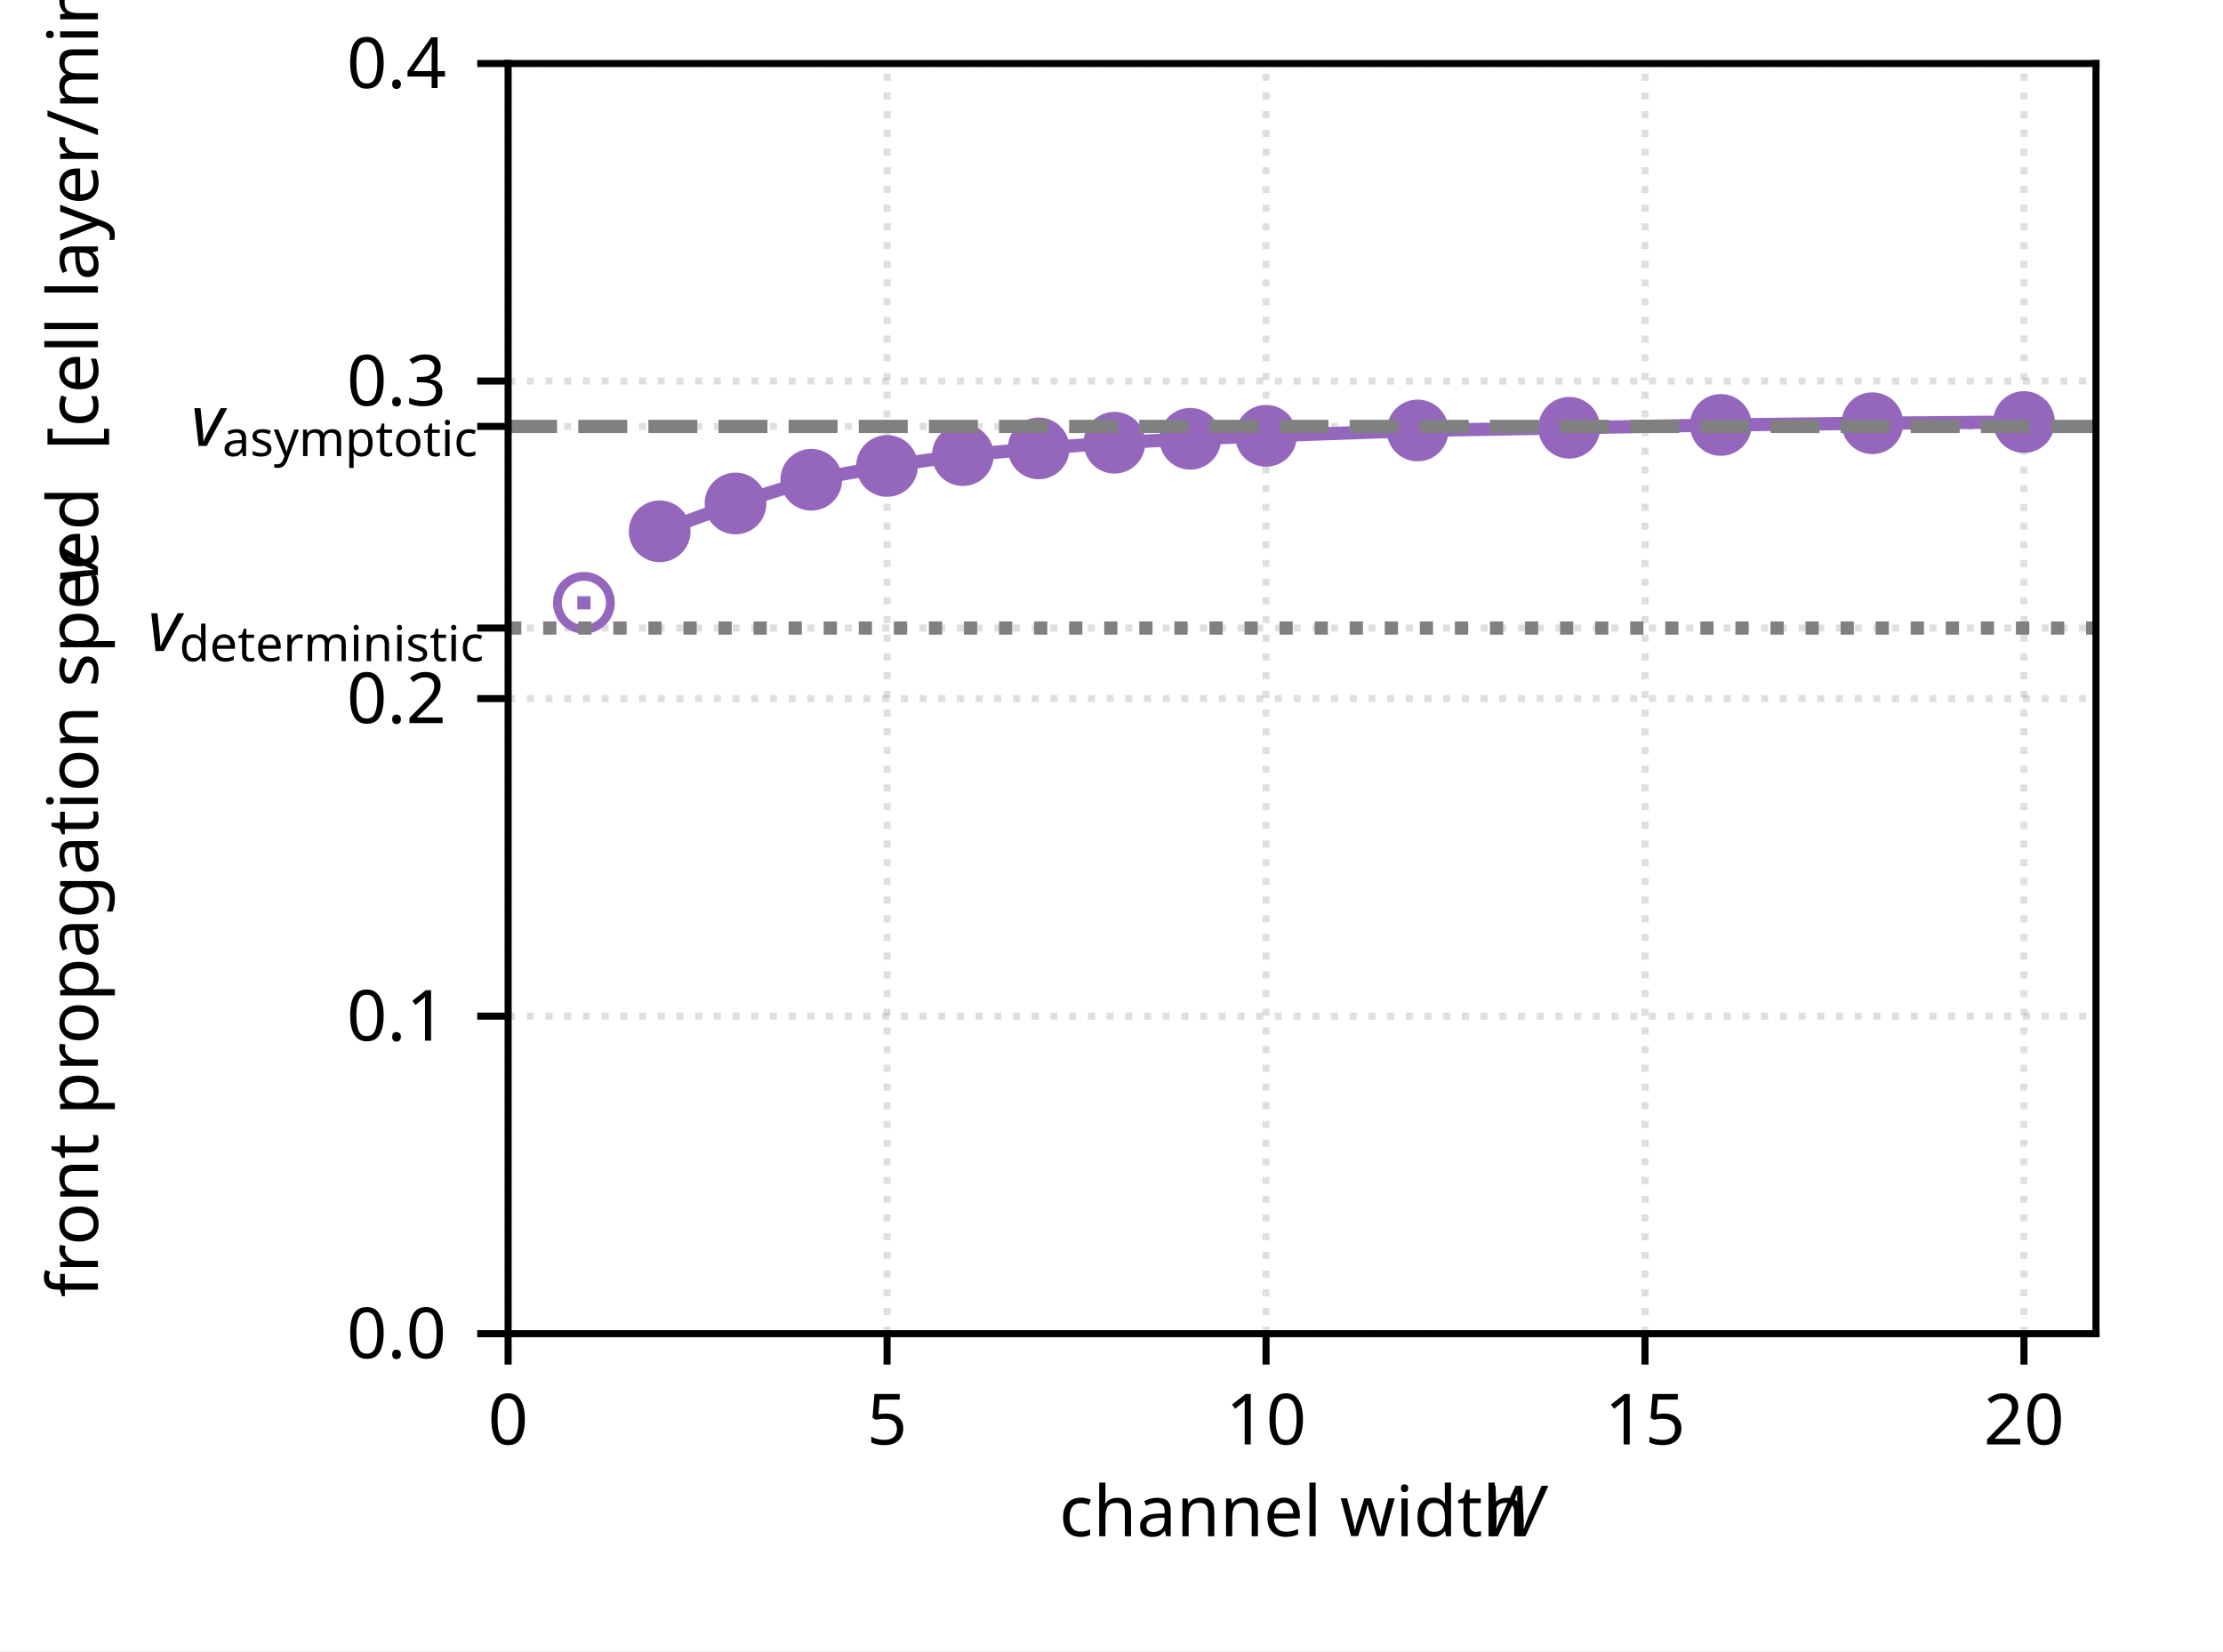
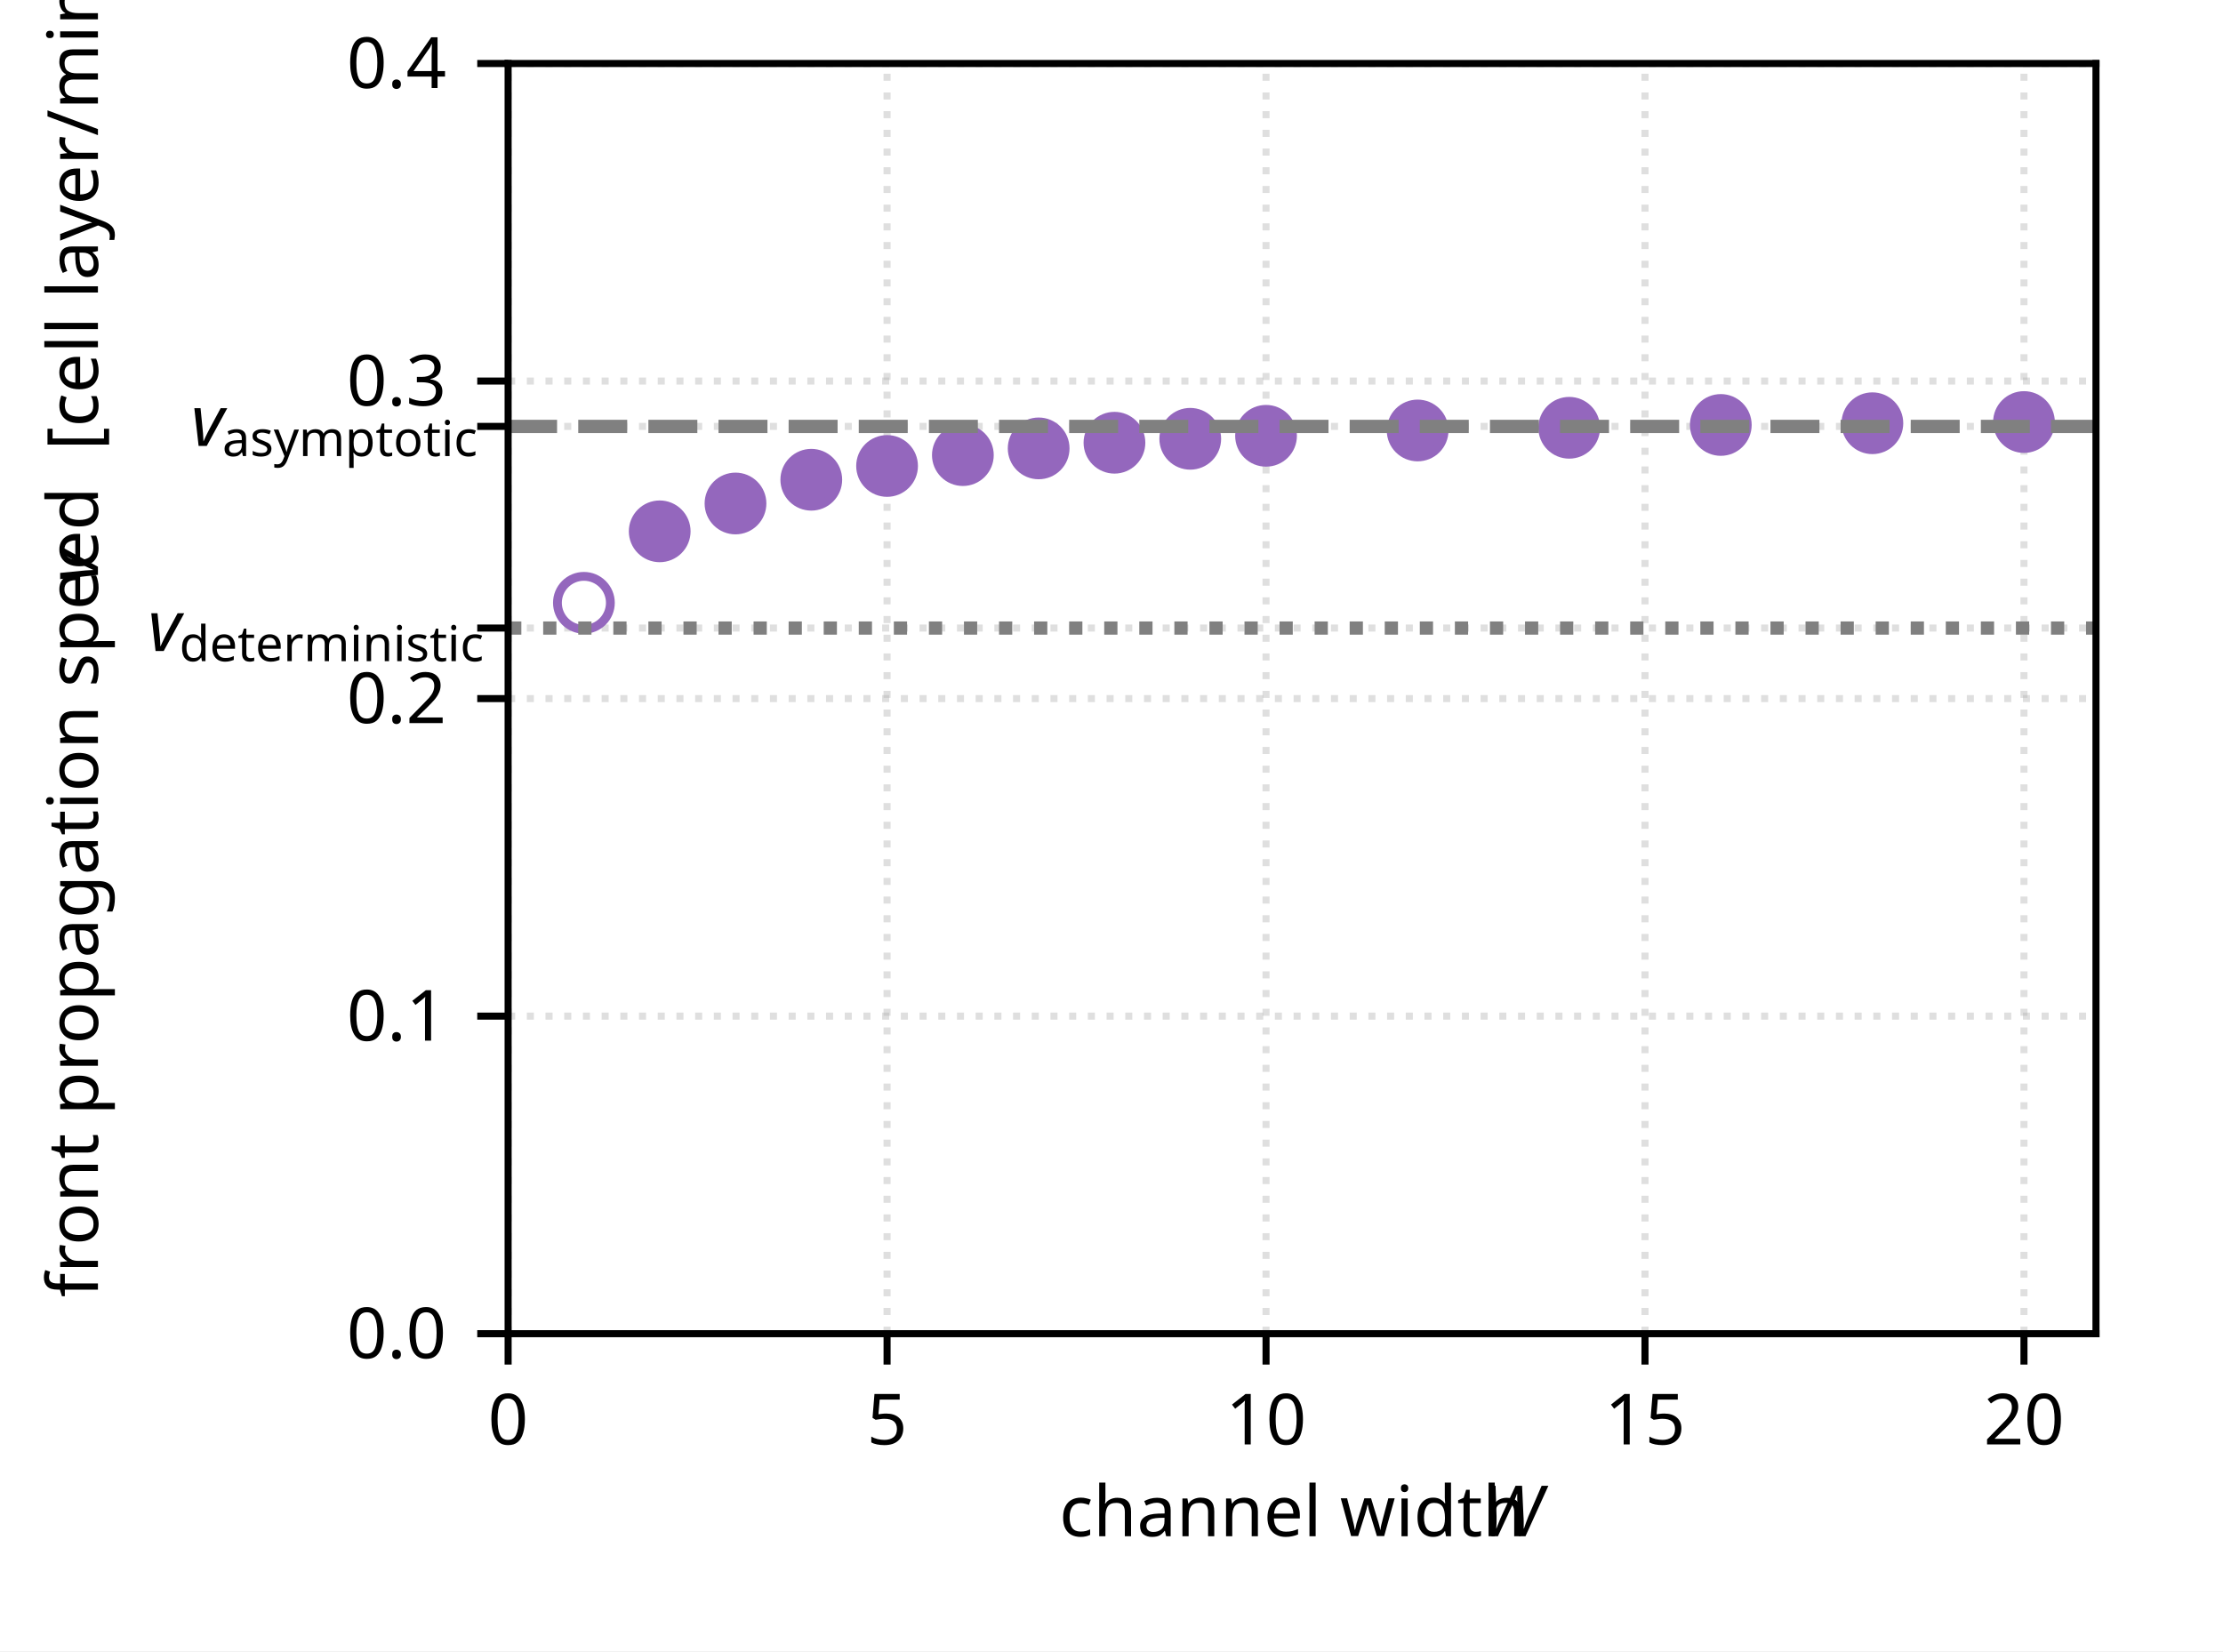
<svg xmlns="http://www.w3.org/2000/svg" xmlns:xlink="http://www.w3.org/1999/xlink" width="252pt" height="187.2pt" viewBox="0 0 252 187.2" version="1.1">
  <defs>
    <style type="text/css">*{stroke-linejoin: round; stroke-linecap: butt}</style>
  </defs>
  <g id="figure_1">
    <g id="patch_1">
      <path d="M 0 187.2  L 252 187.2  L 252 0  L 0 0  z " style="fill: #ffffff" />
    </g>
    <g id="axes_1">
      <g id="patch_2">
        <path d="M 57.6 151.2  L 237.6 151.2  L 237.6 7.2  L 57.6 7.2  z " style="fill: #ffffff" />
      </g>
      <g id="matplotlib.axis_1">
        <g id="xtick_1">
          <g id="line2d_1">
-             <path d="M 57.6 151.2  L 57.6 7.2  " clip-path="url(#p3d68b5c949)" style="fill: none; stroke-dasharray: 0.8,1.32; stroke-dashoffset: 0; stroke: #b0b0b0; stroke-opacity: 0.4; stroke-width: 0.8" />
+             <path d="M 57.6 151.2  L 57.6 7.2  " clip-path="url(#p779a627b81)" style="fill: none; stroke-dasharray: 0.8,1.32; stroke-dashoffset: 0; stroke: #b0b0b0; stroke-opacity: 0.4; stroke-width: 0.8" />
          </g>
          <g id="line2d_2">
            <defs>
-               <path id="m4c61e1cb1e" d="M 0 0  L 0 3.5  " style="stroke: #000000; stroke-width: 0.8" />
+               <path id="m2474c13d76" d="M 0 0  L 0 3.5  " style="stroke: #000000; stroke-width: 0.8" />
            </defs>
            <g>
-               <use xlink:href="#m4c61e1cb1e" x="57.6" y="151.2" style="stroke: #000000; stroke-width: 0.8" />
+               <use xlink:href="#m2474c13d76" x="57.6" y="151.2" style="stroke: #000000; stroke-width: 0.8" />
            </g>
          </g>
          <g id="text_1">
            <text style="font: 8px 'Carlito', sans-serif; text-anchor: middle" x="57.6" y="163.755" transform="rotate(-0 57.6 163.755)">0</text>
          </g>
        </g>
        <g id="xtick_2">
          <g id="line2d_3">
-             <path d="M 100.559 151.2  L 100.559 7.2  " clip-path="url(#p3d68b5c949)" style="fill: none; stroke-dasharray: 0.8,1.32; stroke-dashoffset: 0; stroke: #b0b0b0; stroke-opacity: 0.4; stroke-width: 0.8" />
+             <path d="M 100.559 151.2  L 100.559 7.2  " clip-path="url(#p779a627b81)" style="fill: none; stroke-dasharray: 0.8,1.32; stroke-dashoffset: 0; stroke: #b0b0b0; stroke-opacity: 0.4; stroke-width: 0.8" />
          </g>
          <g id="line2d_4">
            <g>
-               <use xlink:href="#m4c61e1cb1e" x="100.559" y="151.2" style="stroke: #000000; stroke-width: 0.8" />
+               <use xlink:href="#m2474c13d76" x="100.559" y="151.2" style="stroke: #000000; stroke-width: 0.8" />
            </g>
          </g>
          <g id="text_2">
            <text style="font: 8px 'Carlito', sans-serif; text-anchor: middle" x="100.559" y="163.755" transform="rotate(-0 100.5594 163.755)">5</text>
          </g>
        </g>
        <g id="xtick_3">
          <g id="line2d_5">
-             <path d="M 143.519 151.2  L 143.519 7.2  " clip-path="url(#p3d68b5c949)" style="fill: none; stroke-dasharray: 0.8,1.32; stroke-dashoffset: 0; stroke: #b0b0b0; stroke-opacity: 0.4; stroke-width: 0.8" />
+             <path d="M 143.519 151.2  L 143.519 7.2  " clip-path="url(#p779a627b81)" style="fill: none; stroke-dasharray: 0.8,1.32; stroke-dashoffset: 0; stroke: #b0b0b0; stroke-opacity: 0.4; stroke-width: 0.8" />
          </g>
          <g id="line2d_6">
            <g>
-               <use xlink:href="#m4c61e1cb1e" x="143.519" y="151.2" style="stroke: #000000; stroke-width: 0.8" />
+               <use xlink:href="#m2474c13d76" x="143.519" y="151.2" style="stroke: #000000; stroke-width: 0.8" />
            </g>
          </g>
          <g id="text_3">
            <text style="font: 8px 'Carlito', sans-serif; text-anchor: middle" x="143.519" y="163.755" transform="rotate(-0 143.5189 163.755)">10</text>
          </g>
        </g>
        <g id="xtick_4">
          <g id="line2d_7">
-             <path d="M 186.478 151.2  L 186.478 7.2  " clip-path="url(#p3d68b5c949)" style="fill: none; stroke-dasharray: 0.8,1.32; stroke-dashoffset: 0; stroke: #b0b0b0; stroke-opacity: 0.4; stroke-width: 0.8" />
+             <path d="M 186.478 151.2  L 186.478 7.2  " clip-path="url(#p779a627b81)" style="fill: none; stroke-dasharray: 0.8,1.32; stroke-dashoffset: 0; stroke: #b0b0b0; stroke-opacity: 0.4; stroke-width: 0.8" />
          </g>
          <g id="line2d_8">
            <g>
-               <use xlink:href="#m4c61e1cb1e" x="186.478" y="151.2" style="stroke: #000000; stroke-width: 0.8" />
+               <use xlink:href="#m2474c13d76" x="186.478" y="151.2" style="stroke: #000000; stroke-width: 0.8" />
            </g>
          </g>
          <g id="text_4">
            <text style="font: 8px 'Carlito', sans-serif; text-anchor: middle" x="186.478" y="163.755" transform="rotate(-0 186.4783 163.755)">15</text>
          </g>
        </g>
        <g id="xtick_5">
          <g id="line2d_9">
-             <path d="M 229.438 151.2  L 229.438 7.2  " clip-path="url(#p3d68b5c949)" style="fill: none; stroke-dasharray: 0.8,1.32; stroke-dashoffset: 0; stroke: #b0b0b0; stroke-opacity: 0.4; stroke-width: 0.8" />
+             <path d="M 229.438 151.2  L 229.438 7.2  " clip-path="url(#p779a627b81)" style="fill: none; stroke-dasharray: 0.8,1.32; stroke-dashoffset: 0; stroke: #b0b0b0; stroke-opacity: 0.4; stroke-width: 0.8" />
          </g>
          <g id="line2d_10">
            <g>
-               <use xlink:href="#m4c61e1cb1e" x="229.438" y="151.2" style="stroke: #000000; stroke-width: 0.8" />
+               <use xlink:href="#m2474c13d76" x="229.438" y="151.2" style="stroke: #000000; stroke-width: 0.8" />
            </g>
          </g>
          <g id="text_5">
            <text style="font: 8px 'Carlito', sans-serif; text-anchor: middle" x="229.438" y="163.755" transform="rotate(-0 229.4377 163.755)">20</text>
          </g>
        </g>
        <g id="text_6">
          <g transform="translate(120.08 174.5987)">
            <text>
              <tspan style="font: 8px 'Carlito'" x="0 3.383 7.586 11.418 15.621 19.824 23.805 25.641 27.449 33.168 35.004 39.207 41.887 46.09" y="-0.438">channel width </tspan>
              <tspan style="font: italic 8px 'Carlito'" x="47.898" y="-0.438">W</tspan>
            </text>
          </g>
        </g>
      </g>
      <g id="matplotlib.axis_2">
        <g id="ytick_1">
          <g id="line2d_11">
-             <path d="M 57.6 151.2  L 237.6 151.2  " clip-path="url(#p3d68b5c949)" style="fill: none; stroke-dasharray: 0.8,1.32; stroke-dashoffset: 0; stroke: #b0b0b0; stroke-opacity: 0.4; stroke-width: 0.8" />
+             <path d="M 57.6 151.2  L 237.6 151.2  " clip-path="url(#p779a627b81)" style="fill: none; stroke-dasharray: 0.8,1.32; stroke-dashoffset: 0; stroke: #b0b0b0; stroke-opacity: 0.4; stroke-width: 0.8" />
          </g>
          <g id="line2d_12">
            <defs>
-               <path id="m2efc1d0890" d="M 0 0  L -3.5 0  " style="stroke: #000000; stroke-width: 0.8" />
+               <path id="m196670c2c4" d="M 0 0  L -3.5 0  " style="stroke: #000000; stroke-width: 0.8" />
            </defs>
            <g>
-               <use xlink:href="#m2efc1d0890" x="57.6" y="151.2" style="stroke: #000000; stroke-width: 0.8" />
+               <use xlink:href="#m196670c2c4" x="57.6" y="151.2" style="stroke: #000000; stroke-width: 0.8" />
            </g>
          </g>
          <g id="text_7">
            <text style="font: 8px 'Carlito', sans-serif; text-anchor: end" x="50.6" y="153.977" transform="rotate(-0 50.6 153.9775)">0.0</text>
          </g>
        </g>
        <g id="ytick_2">
          <g id="line2d_13">
-             <path d="M 57.6 115.2  L 237.6 115.2  " clip-path="url(#p3d68b5c949)" style="fill: none; stroke-dasharray: 0.8,1.32; stroke-dashoffset: 0; stroke: #b0b0b0; stroke-opacity: 0.4; stroke-width: 0.8" />
+             <path d="M 57.6 115.2  L 237.6 115.2  " clip-path="url(#p779a627b81)" style="fill: none; stroke-dasharray: 0.8,1.32; stroke-dashoffset: 0; stroke: #b0b0b0; stroke-opacity: 0.4; stroke-width: 0.8" />
          </g>
          <g id="line2d_14">
            <g>
-               <use xlink:href="#m2efc1d0890" x="57.6" y="115.2" style="stroke: #000000; stroke-width: 0.8" />
+               <use xlink:href="#m196670c2c4" x="57.6" y="115.2" style="stroke: #000000; stroke-width: 0.8" />
            </g>
          </g>
          <g id="text_8">
            <text style="font: 8px 'Carlito', sans-serif; text-anchor: end" x="50.6" y="117.978" transform="rotate(-0 50.6 117.9775)">0.1</text>
          </g>
        </g>
        <g id="ytick_3">
          <g id="line2d_15">
-             <path d="M 57.6 79.2  L 237.6 79.2  " clip-path="url(#p3d68b5c949)" style="fill: none; stroke-dasharray: 0.8,1.32; stroke-dashoffset: 0; stroke: #b0b0b0; stroke-opacity: 0.4; stroke-width: 0.8" />
+             <path d="M 57.6 79.2  L 237.6 79.2  " clip-path="url(#p779a627b81)" style="fill: none; stroke-dasharray: 0.8,1.32; stroke-dashoffset: 0; stroke: #b0b0b0; stroke-opacity: 0.4; stroke-width: 0.8" />
          </g>
          <g id="line2d_16">
            <g>
-               <use xlink:href="#m2efc1d0890" x="57.6" y="79.2" style="stroke: #000000; stroke-width: 0.8" />
+               <use xlink:href="#m196670c2c4" x="57.6" y="79.2" style="stroke: #000000; stroke-width: 0.8" />
            </g>
          </g>
          <g id="text_9">
            <text style="font: 8px 'Carlito', sans-serif; text-anchor: end" x="50.6" y="81.978" transform="rotate(-0 50.6 81.9775)">0.2</text>
          </g>
        </g>
        <g id="ytick_4">
          <g id="line2d_17">
-             <path d="M 57.6 43.2  L 237.6 43.2  " clip-path="url(#p3d68b5c949)" style="fill: none; stroke-dasharray: 0.8,1.32; stroke-dashoffset: 0; stroke: #b0b0b0; stroke-opacity: 0.4; stroke-width: 0.8" />
+             <path d="M 57.6 43.2  L 237.6 43.2  " clip-path="url(#p779a627b81)" style="fill: none; stroke-dasharray: 0.8,1.32; stroke-dashoffset: 0; stroke: #b0b0b0; stroke-opacity: 0.4; stroke-width: 0.8" />
          </g>
          <g id="line2d_18">
            <g>
-               <use xlink:href="#m2efc1d0890" x="57.6" y="43.2" style="stroke: #000000; stroke-width: 0.8" />
+               <use xlink:href="#m196670c2c4" x="57.6" y="43.2" style="stroke: #000000; stroke-width: 0.8" />
            </g>
          </g>
          <g id="text_10">
            <text style="font: 8px 'Carlito', sans-serif; text-anchor: end" x="50.6" y="45.977" transform="rotate(-0 50.6 45.9775)">0.3</text>
          </g>
        </g>
        <g id="ytick_5">
          <g id="line2d_19">
-             <path d="M 57.6 7.2  L 237.6 7.2  " clip-path="url(#p3d68b5c949)" style="fill: none; stroke-dasharray: 0.8,1.32; stroke-dashoffset: 0; stroke: #b0b0b0; stroke-opacity: 0.4; stroke-width: 0.8" />
+             <path d="M 57.6 7.2  L 237.6 7.2  " clip-path="url(#p779a627b81)" style="fill: none; stroke-dasharray: 0.8,1.32; stroke-dashoffset: 0; stroke: #b0b0b0; stroke-opacity: 0.4; stroke-width: 0.8" />
          </g>
          <g id="line2d_20">
            <g>
-               <use xlink:href="#m2efc1d0890" x="57.6" y="7.2" style="stroke: #000000; stroke-width: 0.8" />
+               <use xlink:href="#m196670c2c4" x="57.6" y="7.2" style="stroke: #000000; stroke-width: 0.8" />
            </g>
          </g>
          <g id="text_11">
            <text style="font: 8px 'Carlito', sans-serif; text-anchor: end" x="50.6" y="9.977" transform="rotate(-0 50.6 9.9775)">0.4</text>
          </g>
        </g>
        <g id="ytick_6">
          <g id="line2d_21">
-             <path d="M 57.6 71.2  L 237.6 71.2  " clip-path="url(#p3d68b5c949)" style="fill: none; stroke-dasharray: 0.8,1.32; stroke-dashoffset: 0; stroke: #b0b0b0; stroke-opacity: 0.4; stroke-width: 0.8" />
+             <path d="M 57.6 71.2  L 237.6 71.2  " clip-path="url(#p779a627b81)" style="fill: none; stroke-dasharray: 0.8,1.32; stroke-dashoffset: 0; stroke: #b0b0b0; stroke-opacity: 0.4; stroke-width: 0.8" />
          </g>
          <g id="line2d_22">
            <g>
-               <use xlink:href="#m2efc1d0890" x="57.6" y="71.2" style="stroke: #000000; stroke-width: 0.8" />
+               <use xlink:href="#m196670c2c4" x="57.6" y="71.2" style="stroke: #000000; stroke-width: 0.8" />
            </g>
          </g>
          <g id="text_12">
            <g transform="translate(16.76 73.9775)">
              <text>
                <tspan style="font: italic 8px 'Carlito'" x="0" y="-0.172">v</tspan>
                <tspan style="font: 5.6px 'Carlito'" x="3.566 6.509 9.295 11.171 13.957 15.909 20.383 21.668 24.61 25.895 28.086 29.961 31.246" y="0.977">deterministic</tspan>
              </text>
            </g>
          </g>
        </g>
        <g id="ytick_7">
          <g id="line2d_23">
-             <path d="M 57.6 48.343  L 237.6 48.343  " clip-path="url(#p3d68b5c949)" style="fill: none; stroke-dasharray: 0.8,1.32; stroke-dashoffset: 0; stroke: #b0b0b0; stroke-opacity: 0.4; stroke-width: 0.8" />
+             <path d="M 57.6 48.343  L 237.6 48.343  " clip-path="url(#p779a627b81)" style="fill: none; stroke-dasharray: 0.8,1.32; stroke-dashoffset: 0; stroke: #b0b0b0; stroke-opacity: 0.4; stroke-width: 0.8" />
          </g>
          <g id="line2d_24">
            <g>
-               <use xlink:href="#m2efc1d0890" x="57.6" y="48.343" style="stroke: #000000; stroke-width: 0.8" />
+               <use xlink:href="#m196670c2c4" x="57.6" y="48.343" style="stroke: #000000; stroke-width: 0.8" />
            </g>
          </g>
          <g id="text_13">
            <g transform="translate(21.64 50.72473)">
              <text>
                <tspan style="font: italic 8px 'Carlito'" x="0" y="-0.172">v</tspan>
                <tspan style="font: 5.6px 'Carlito'" x="3.566 6.249 8.439 10.974 15.447 18.389 20.265 23.218 25.094 26.379" y="0.977">asymptotic</tspan>
              </text>
            </g>
          </g>
        </g>
        <g id="text_14">
          <g transform="translate(11.32 147.08) rotate(-90)">
            <text>
              <tspan style="font: 8px 'Carlito'" x="0 2.441 5.23 9.449 13.652 16.332 18.141 22.344 25.133 29.352 33.555 37.387 41.152 44.984 47.664 49.5 53.719 57.922 59.73 62.859 67.062 71.043 75.023 79.227 84.602 86.41 88.863 92.246 96.227 98.062 99.898 101.707 103.543 107.375 110.996 114.977 117.766 120.855 127.246 129.082 133.285" y="-0.219">front propagation speed  [cell layer/min]</tspan>
              <tspan style="font: italic 8px 'Carlito'" x="81.035" y="-0.219">v</tspan>
            </text>
          </g>
        </g>
      </g>
      <g id="line2d_25">
-         <path clip-path="url(#p3d68b5c949)" style="fill: none; stroke: #9467bd; stroke-width: 1.5; stroke-linecap: square" />
        <defs>
-           <path id="md5934ad8be" d="M 0 3  C 0.796 3 1.559 2.684 2.121 2.121  C 2.684 1.559 3 0.796 3 0  C 3 -0.796 2.684 -1.559 2.121 -2.121  C 1.559 -2.684 0.796 -3 0 -3  C -0.796 -3 -1.559 -2.684 -2.121 -2.121  C -2.684 -1.559 -3 -0.796 -3 0  C -3 0.796 -2.684 1.559 -2.121 2.121  C -1.559 2.684 -0.796 3 0 3  z " style="stroke: #9467bd" />
+           <path id="mc825a7ca50" d="M 0 3  C 0.796 3 1.559 2.684 2.121 2.121  C 2.684 1.559 3 0.796 3 0  C 3 -0.796 2.684 -1.559 2.121 -2.121  C 1.559 -2.684 0.796 -3 0 -3  C -0.796 -3 -1.559 -2.684 -2.121 -2.121  C -2.684 -1.559 -3 -0.796 -3 0  C -3 0.796 -2.684 1.559 -2.121 2.121  C -1.559 2.684 -0.796 3 0 3  z " style="stroke: #9467bd" />
        </defs>
-         <g clip-path="url(#p3d68b5c949)" />
+         <g clip-path="url(#p779a627b81)" />
      </g>
      <g id="line2d_26">
-         <path d="M 74.784 60.237  L 83.376 57.08  L 91.968 54.388  L 100.559 52.826  L 109.151 51.596  L 117.743 50.834  L 126.335 50.192  L 134.927 49.746  L 143.519 49.407  L 160.703 48.803  L 177.886 48.497  L 195.07 48.177  L 212.254 47.982  L 229.438 47.847  " clip-path="url(#p3d68b5c949)" style="fill: none; stroke: #9467bd; stroke-width: 1.5; stroke-linecap: square" />
-         <g clip-path="url(#p3d68b5c949)">
-           <use xlink:href="#md5934ad8be" x="74.784" y="60.237" style="fill: #9467bd; stroke: #9467bd" />
-           <use xlink:href="#md5934ad8be" x="83.376" y="57.08" style="fill: #9467bd; stroke: #9467bd" />
-           <use xlink:href="#md5934ad8be" x="91.968" y="54.388" style="fill: #9467bd; stroke: #9467bd" />
-           <use xlink:href="#md5934ad8be" x="100.559" y="52.826" style="fill: #9467bd; stroke: #9467bd" />
-           <use xlink:href="#md5934ad8be" x="109.151" y="51.596" style="fill: #9467bd; stroke: #9467bd" />
-           <use xlink:href="#md5934ad8be" x="117.743" y="50.834" style="fill: #9467bd; stroke: #9467bd" />
-           <use xlink:href="#md5934ad8be" x="126.335" y="50.192" style="fill: #9467bd; stroke: #9467bd" />
-           <use xlink:href="#md5934ad8be" x="134.927" y="49.746" style="fill: #9467bd; stroke: #9467bd" />
-           <use xlink:href="#md5934ad8be" x="143.519" y="49.407" style="fill: #9467bd; stroke: #9467bd" />
-           <use xlink:href="#md5934ad8be" x="160.703" y="48.803" style="fill: #9467bd; stroke: #9467bd" />
-           <use xlink:href="#md5934ad8be" x="177.886" y="48.497" style="fill: #9467bd; stroke: #9467bd" />
-           <use xlink:href="#md5934ad8be" x="195.07" y="48.177" style="fill: #9467bd; stroke: #9467bd" />
-           <use xlink:href="#md5934ad8be" x="212.254" y="47.982" style="fill: #9467bd; stroke: #9467bd" />
-           <use xlink:href="#md5934ad8be" x="229.438" y="47.847" style="fill: #9467bd; stroke: #9467bd" />
+         <g clip-path="url(#p779a627b81)">
+           <use xlink:href="#mc825a7ca50" x="74.784" y="60.237" style="fill: #9467bd; stroke: #9467bd" />
+           <use xlink:href="#mc825a7ca50" x="83.376" y="57.08" style="fill: #9467bd; stroke: #9467bd" />
+           <use xlink:href="#mc825a7ca50" x="91.968" y="54.388" style="fill: #9467bd; stroke: #9467bd" />
+           <use xlink:href="#mc825a7ca50" x="100.559" y="52.826" style="fill: #9467bd; stroke: #9467bd" />
+           <use xlink:href="#mc825a7ca50" x="109.151" y="51.596" style="fill: #9467bd; stroke: #9467bd" />
+           <use xlink:href="#mc825a7ca50" x="117.743" y="50.834" style="fill: #9467bd; stroke: #9467bd" />
+           <use xlink:href="#mc825a7ca50" x="126.335" y="50.192" style="fill: #9467bd; stroke: #9467bd" />
+           <use xlink:href="#mc825a7ca50" x="134.927" y="49.746" style="fill: #9467bd; stroke: #9467bd" />
+           <use xlink:href="#mc825a7ca50" x="143.519" y="49.407" style="fill: #9467bd; stroke: #9467bd" />
+           <use xlink:href="#mc825a7ca50" x="160.703" y="48.803" style="fill: #9467bd; stroke: #9467bd" />
+           <use xlink:href="#mc825a7ca50" x="177.886" y="48.497" style="fill: #9467bd; stroke: #9467bd" />
+           <use xlink:href="#mc825a7ca50" x="195.07" y="48.177" style="fill: #9467bd; stroke: #9467bd" />
+           <use xlink:href="#mc825a7ca50" x="212.254" y="47.982" style="fill: #9467bd; stroke: #9467bd" />
+           <use xlink:href="#mc825a7ca50" x="229.438" y="47.847" style="fill: #9467bd; stroke: #9467bd" />
        </g>
      </g>
      <g id="line2d_27">
-         <path clip-path="url(#p3d68b5c949)" style="fill: none; stroke: #9467bd; stroke-width: 1.5; stroke-linecap: square" />
        <defs>
-           <path id="mcf228e63de" d="M 0 3  C 0.796 3 1.559 2.684 2.121 2.121  C 2.684 1.559 3 0.796 3 0  C 3 -0.796 2.684 -1.559 2.121 -2.121  C 1.559 -2.684 0.796 -3 0 -3  C -0.796 -3 -1.559 -2.684 -2.121 -2.121  C -2.684 -1.559 -3 -0.796 -3 0  C -3 0.796 -2.684 1.559 -2.121 2.121  C -1.559 2.684 -0.796 3 0 3  z " style="stroke: #9467bd" />
+           <path id="ma45ece31fc" d="M 0 3  C 0.796 3 1.559 2.684 2.121 2.121  C 2.684 1.559 3 0.796 3 0  C 3 -0.796 2.684 -1.559 2.121 -2.121  C 1.559 -2.684 0.796 -3 0 -3  C -0.796 -3 -1.559 -2.684 -2.121 -2.121  C -2.684 -1.559 -3 -0.796 -3 0  C -3 0.796 -2.684 1.559 -2.121 2.121  C -1.559 2.684 -0.796 3 0 3  z " style="stroke: #9467bd" />
        </defs>
-         <g clip-path="url(#p3d68b5c949)" />
+         <g clip-path="url(#p779a627b81)" />
      </g>
      <g id="line2d_28">
-         <path d="M 66.192 68.341  " clip-path="url(#p3d68b5c949)" style="fill: none; stroke: #9467bd; stroke-width: 1.5; stroke-linecap: square" />
-         <g clip-path="url(#p3d68b5c949)">
-           <use xlink:href="#mcf228e63de" x="66.192" y="68.341" style="fill-opacity: 0; stroke: #9467bd" />
+         <g clip-path="url(#p779a627b81)">
+           <use xlink:href="#ma45ece31fc" x="66.192" y="68.341" style="fill-opacity: 0; stroke: #9467bd" />
        </g>
      </g>
      <g id="LineCollection_1">
-         <path d="M 57.6 71.2  L 246.621 71.2  " clip-path="url(#p3d68b5c949)" style="fill: none; stroke-dasharray: 1.5,2.475; stroke-dashoffset: 0; stroke: #808080; stroke-width: 1.5" />
+         <path d="M 57.6 71.2  L 246.621 71.2  " clip-path="url(#p779a627b81)" style="fill: none; stroke-dasharray: 1.5,2.475; stroke-dashoffset: 0; stroke: #808080; stroke-width: 1.5" />
      </g>
      <g id="LineCollection_2">
-         <path d="M 57.6 48.343  L 246.621 48.343  " clip-path="url(#p3d68b5c949)" style="fill: none; stroke-dasharray: 5.55,2.4; stroke-dashoffset: 0; stroke: #808080; stroke-width: 1.5" />
+         <path d="M 57.6 48.343  L 246.621 48.343  " clip-path="url(#p779a627b81)" style="fill: none; stroke-dasharray: 5.55,2.4; stroke-dashoffset: 0; stroke: #808080; stroke-width: 1.5" />
      </g>
      <g id="patch_3">
        <path d="M 57.6 151.2  L 57.6 7.2  " style="fill: none; stroke: #000000; stroke-width: 0.8; stroke-linejoin: miter; stroke-linecap: square" />
      </g>
      <g id="patch_4">
        <path d="M 237.6 151.2  L 237.6 7.2  " style="fill: none; stroke: #000000; stroke-width: 0.8; stroke-linejoin: miter; stroke-linecap: square" />
      </g>
      <g id="patch_5">
        <path d="M 57.6 151.2  L 237.6 151.2  " style="fill: none; stroke: #000000; stroke-width: 0.8; stroke-linejoin: miter; stroke-linecap: square" />
      </g>
      <g id="patch_6">
        <path d="M 57.6 7.2  L 237.6 7.2  " style="fill: none; stroke: #000000; stroke-width: 0.8; stroke-linejoin: miter; stroke-linecap: square" />
      </g>
    </g>
  </g>
  <defs>
-     <clipPath id="p3d68b5c949">
+     <clipPath id="p779a627b81">
      <rect x="57.6" y="7.2" width="180" height="144" />
    </clipPath>
  </defs>
</svg>
